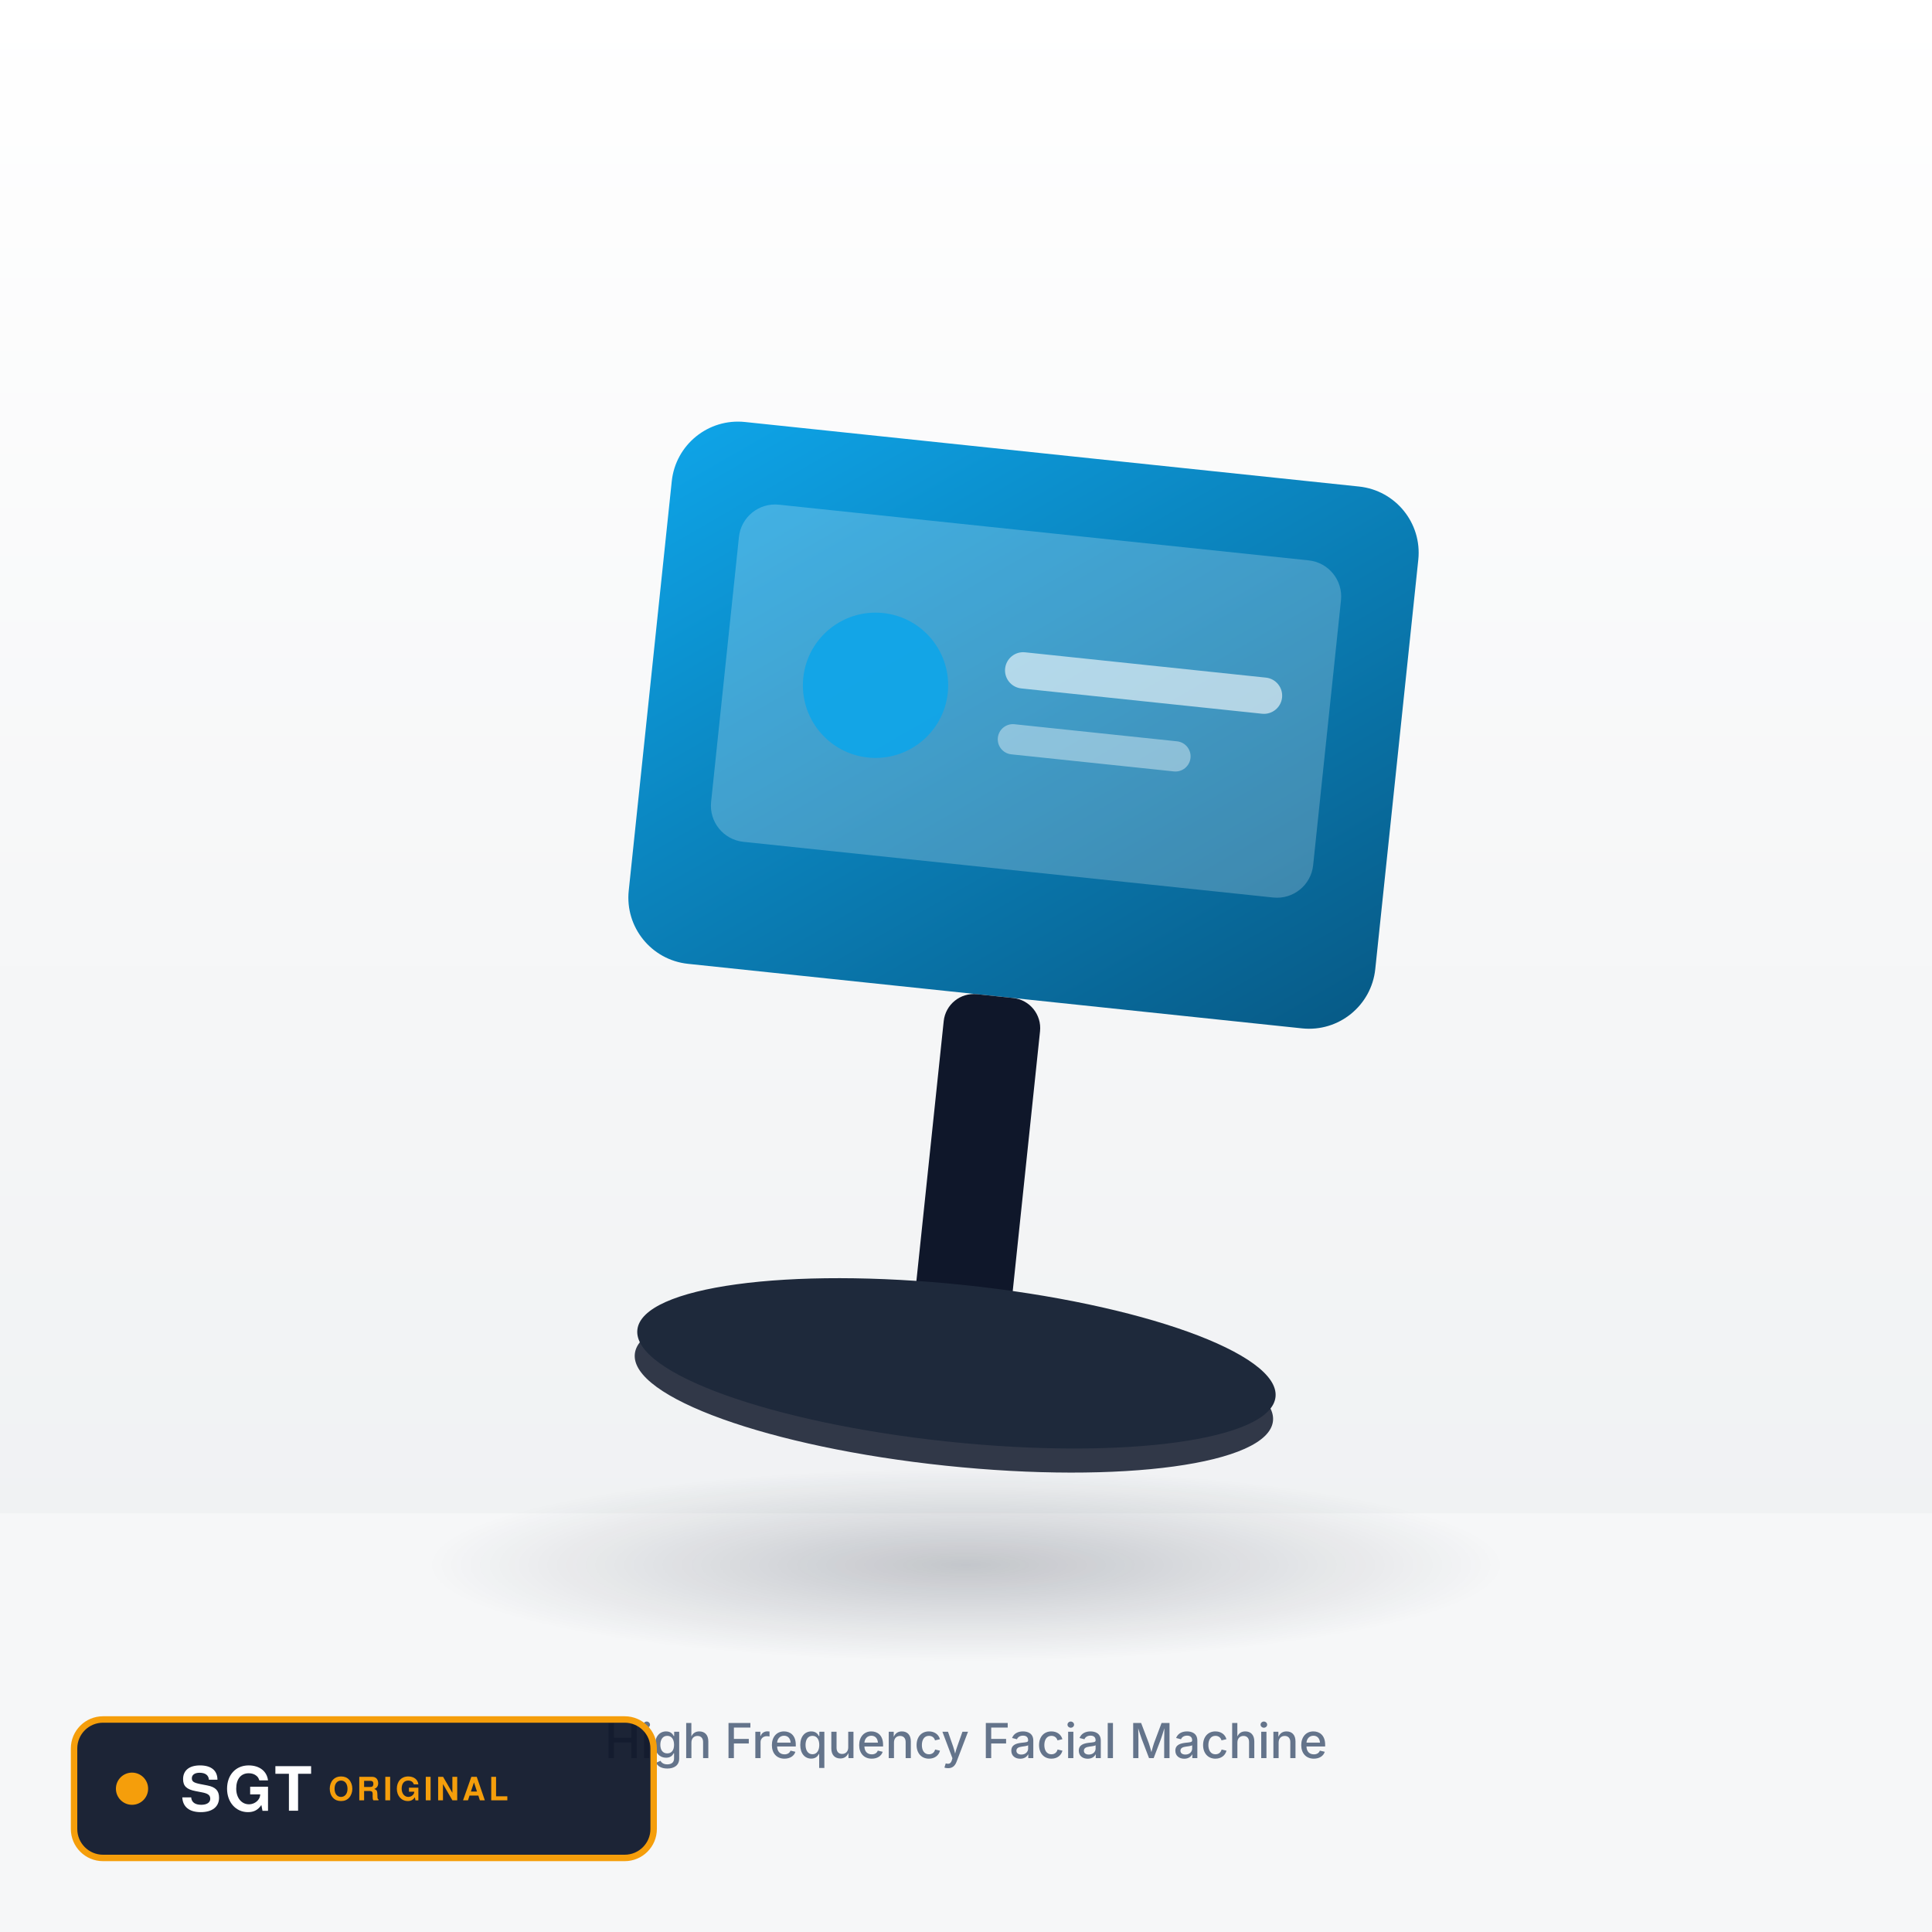
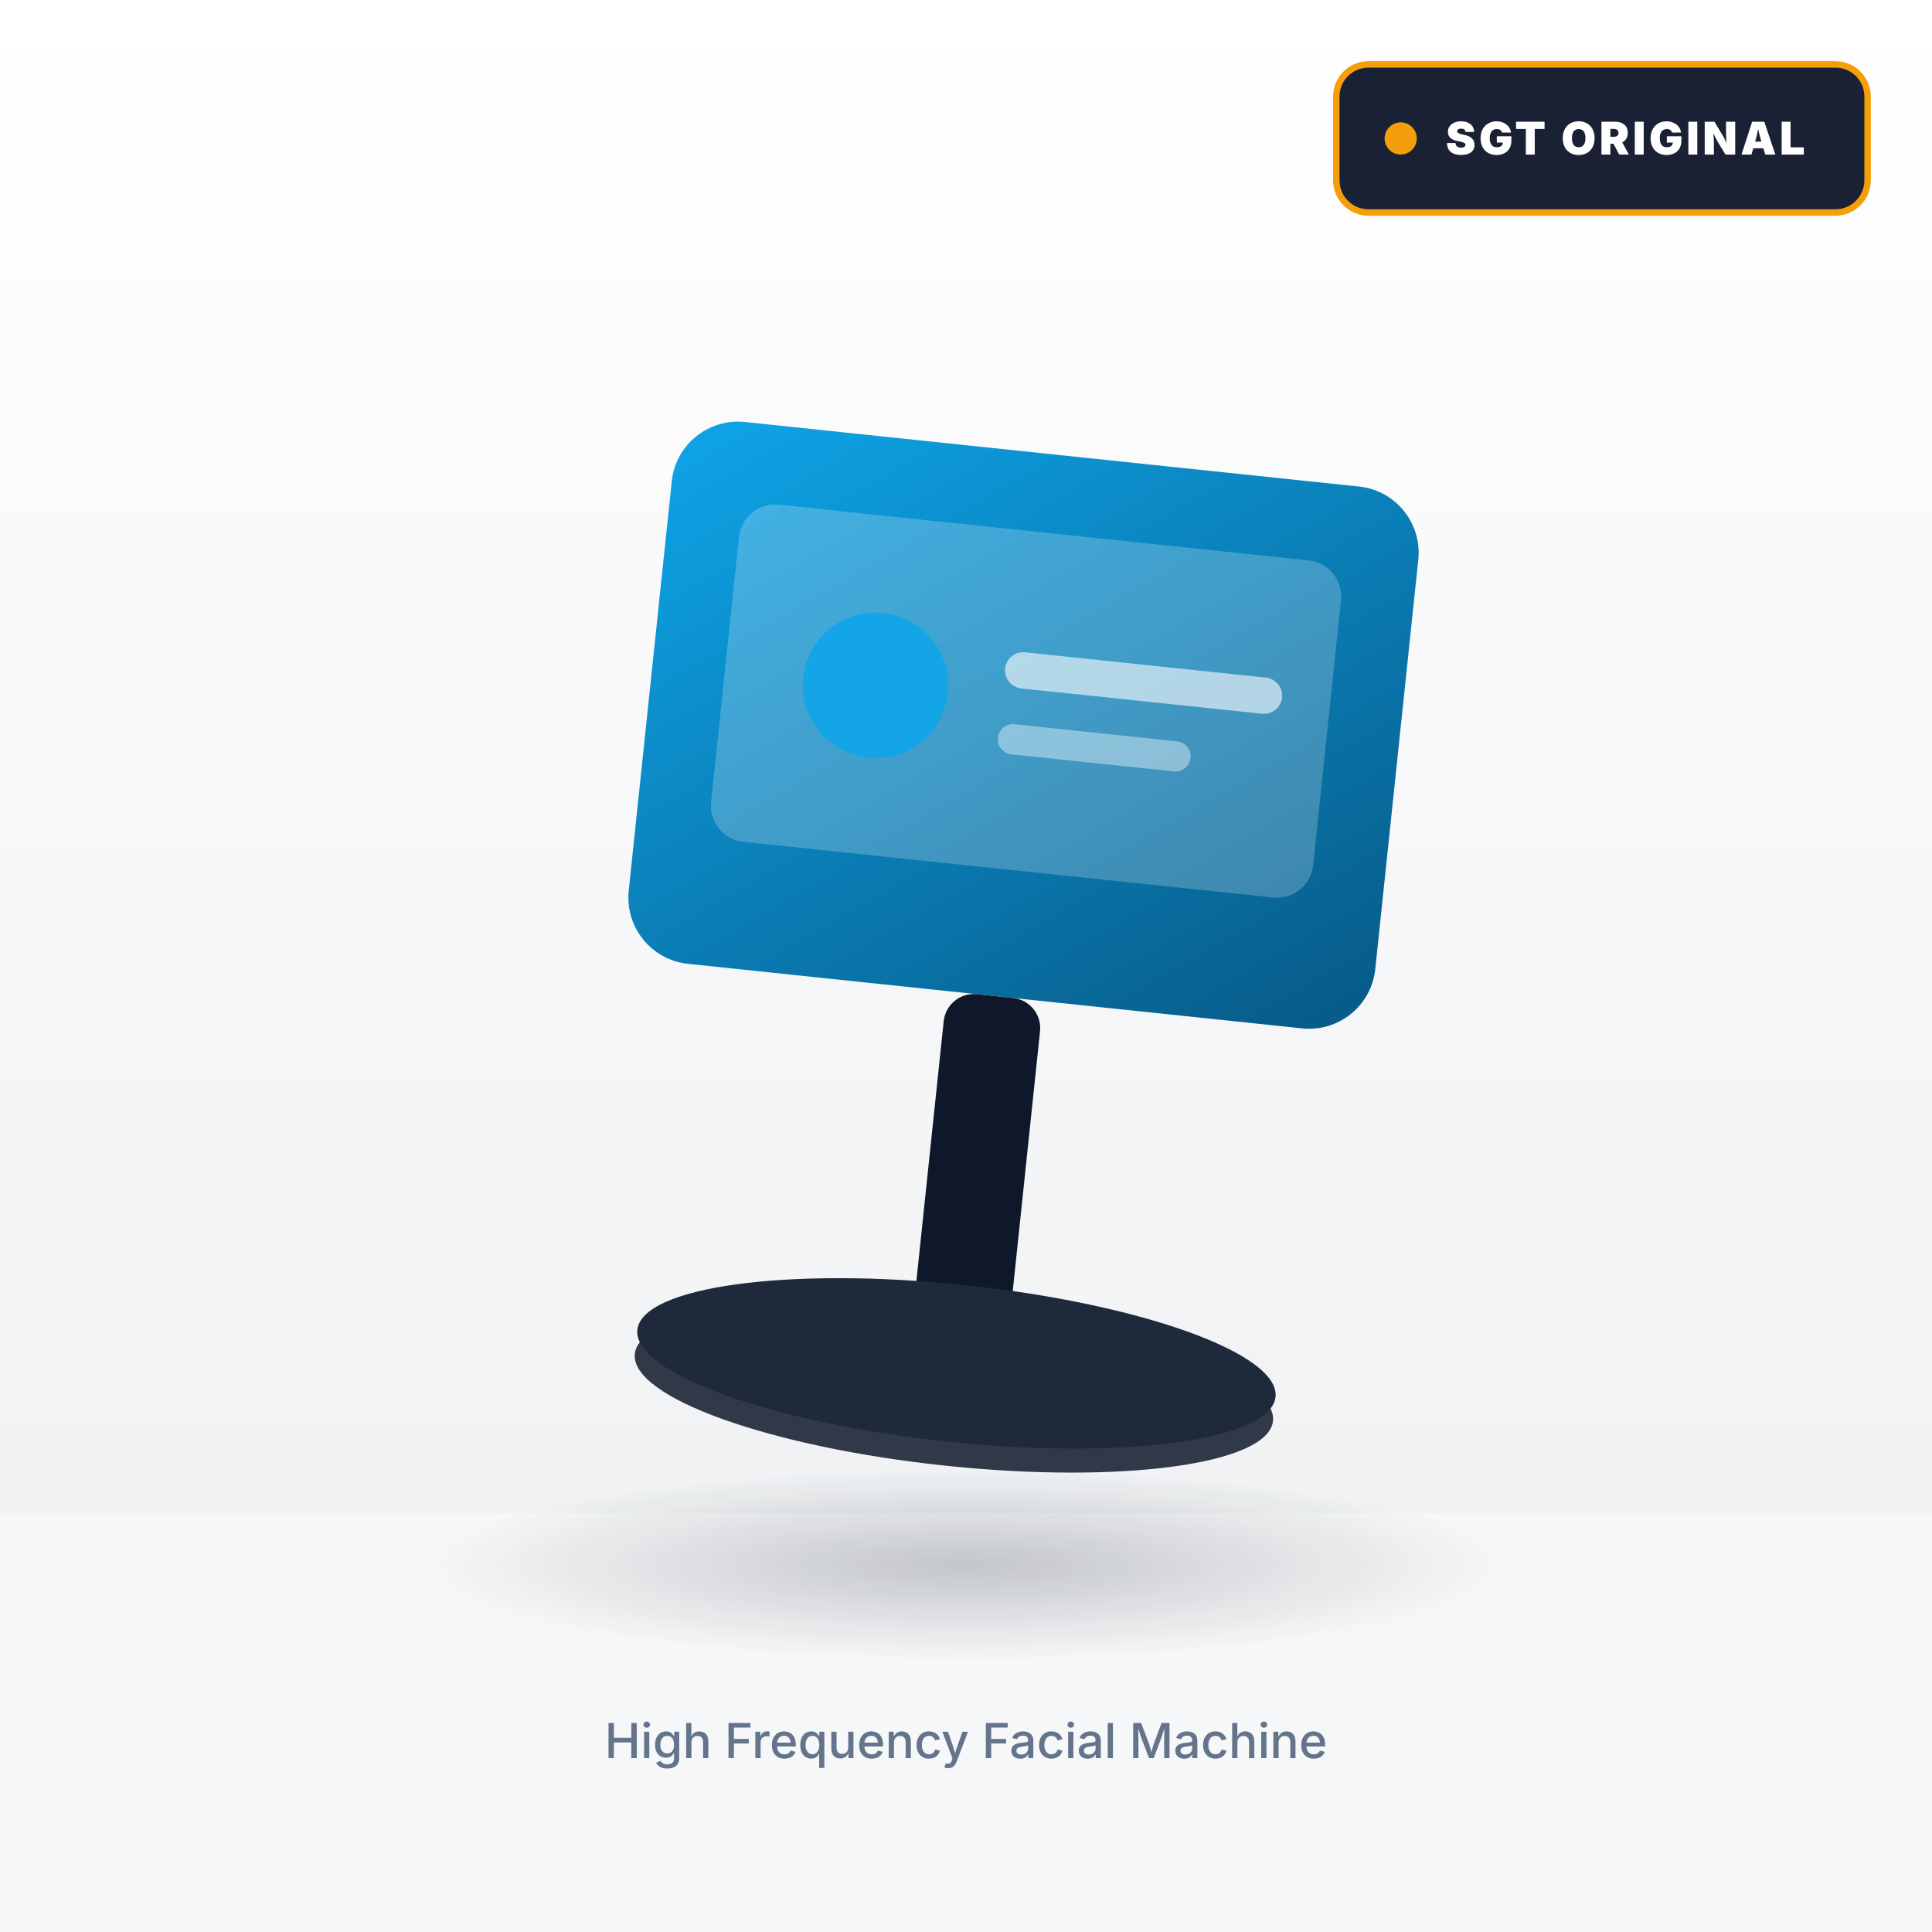
<svg xmlns="http://www.w3.org/2000/svg" viewBox="0 0 600 600" width="600" height="600" role="img" aria-label="High Frequency Facial Machine — Professional Equipment">
  <defs>
    <linearGradient id="bg" x1="0" y1="0" x2="0" y2="1">
      <stop offset="0%" stop-color="#ffffff" />
      <stop offset="100%" stop-color="#eceef0" />
    </linearGradient>
    <linearGradient id="body" x1="0" y1="0" x2="1" y2="1">
      <stop offset="0%" stop-color="#0ea5e9" />
      <stop offset="100%" stop-color="#075985" />
    </linearGradient>
    <linearGradient id="stroke" x1="0" y1="0" x2="1" y2="1">
      <stop offset="0%" stop-color="#0ea5e9" />
      <stop offset="100%" stop-color="#075985" />
    </linearGradient>
    <radialGradient id="shadow" cx="50%" cy="50%">
      <stop offset="0%" stop-color="#0f172a" stop-opacity="0.22" />
      <stop offset="100%" stop-color="#0f172a" stop-opacity="0" />
    </radialGradient>
  </defs>
  <rect width="600" height="600" fill="url(#bg)" />
  <rect y="470" width="600" height="130" fill="#f6f7f8" />
  <ellipse cx="300" cy="486" rx="168" ry="30" fill="url(#shadow)" />
  <g transform="translate(310 300) rotate(6) scale(0.94) translate(-300 -300)">
    <rect x="176" y="130" width="248" height="180" rx="22" fill="url(#body)" />
    <rect x="200" y="156" width="200" height="112" rx="12" fill="#ffffff" opacity="0.22" />
    <circle cx="250" cy="212" r="24" fill="#0ea5e9" opacity="0.9" />
    <rect x="292" y="196" width="92" height="12" rx="6" fill="#ffffff" opacity="0.6" />
    <rect x="292" y="220" width="64" height="10" rx="5" fill="#ffffff" opacity="0.4" />
    <rect x="284" y="310" width="32" height="112" rx="10" fill="#0f172a" />
    <ellipse cx="300" cy="440" rx="106" ry="26" fill="#0f172a" opacity="0.85" />
    <ellipse cx="300" cy="432" rx="106" ry="26" fill="#1e293b" />
  </g>
  <text x="300" y="546" font-family="ui-sans-serif,system-ui,-apple-system,sans-serif" font-size="15" font-weight="500" fill="#64748b" text-anchor="middle">High Frequency Facial Machine</text>
-   <g id="sgt-brand-tag">
-     <rect x="23" y="534" width="180" height="43" rx="9" fill="#0f172a" fill-opacity="0.94" stroke="#f59e0b" stroke-width="2" />
-     <circle cx="41" cy="555.5" r="5" fill="#f59e0b" />
-     <text x="56" y="562.34" fill="#ffffff" font-family="Helvetica Neue, Helvetica, Arial, sans-serif" font-weight="700" font-size="19" letter-spacing="1.14">SGT</text>
-     <text x="102" y="559.1" fill="#f59e0b" font-family="Helvetica Neue, Helvetica, Arial, sans-serif" font-weight="600" font-size="10" letter-spacing="1.00">ORIGINAL</text>
+   <g id="sgt-brand-tag" transform="translate(415, 20)">
+     <rect x="0" y="0" width="165" height="46" rx="10" fill="#0f172a" fill-opacity="0.95" stroke="#f59e0b" stroke-width="2" />
+     <circle cx="20" cy="23" r="5" fill="#f59e0b" />
+     <text x="34" y="28" font-family="system-ui, -apple-system, sans-serif" font-weight="900" font-size="14" fill="#ffffff" letter-spacing="1">SGT ORIGINAL</text>
  </g>
</svg>
